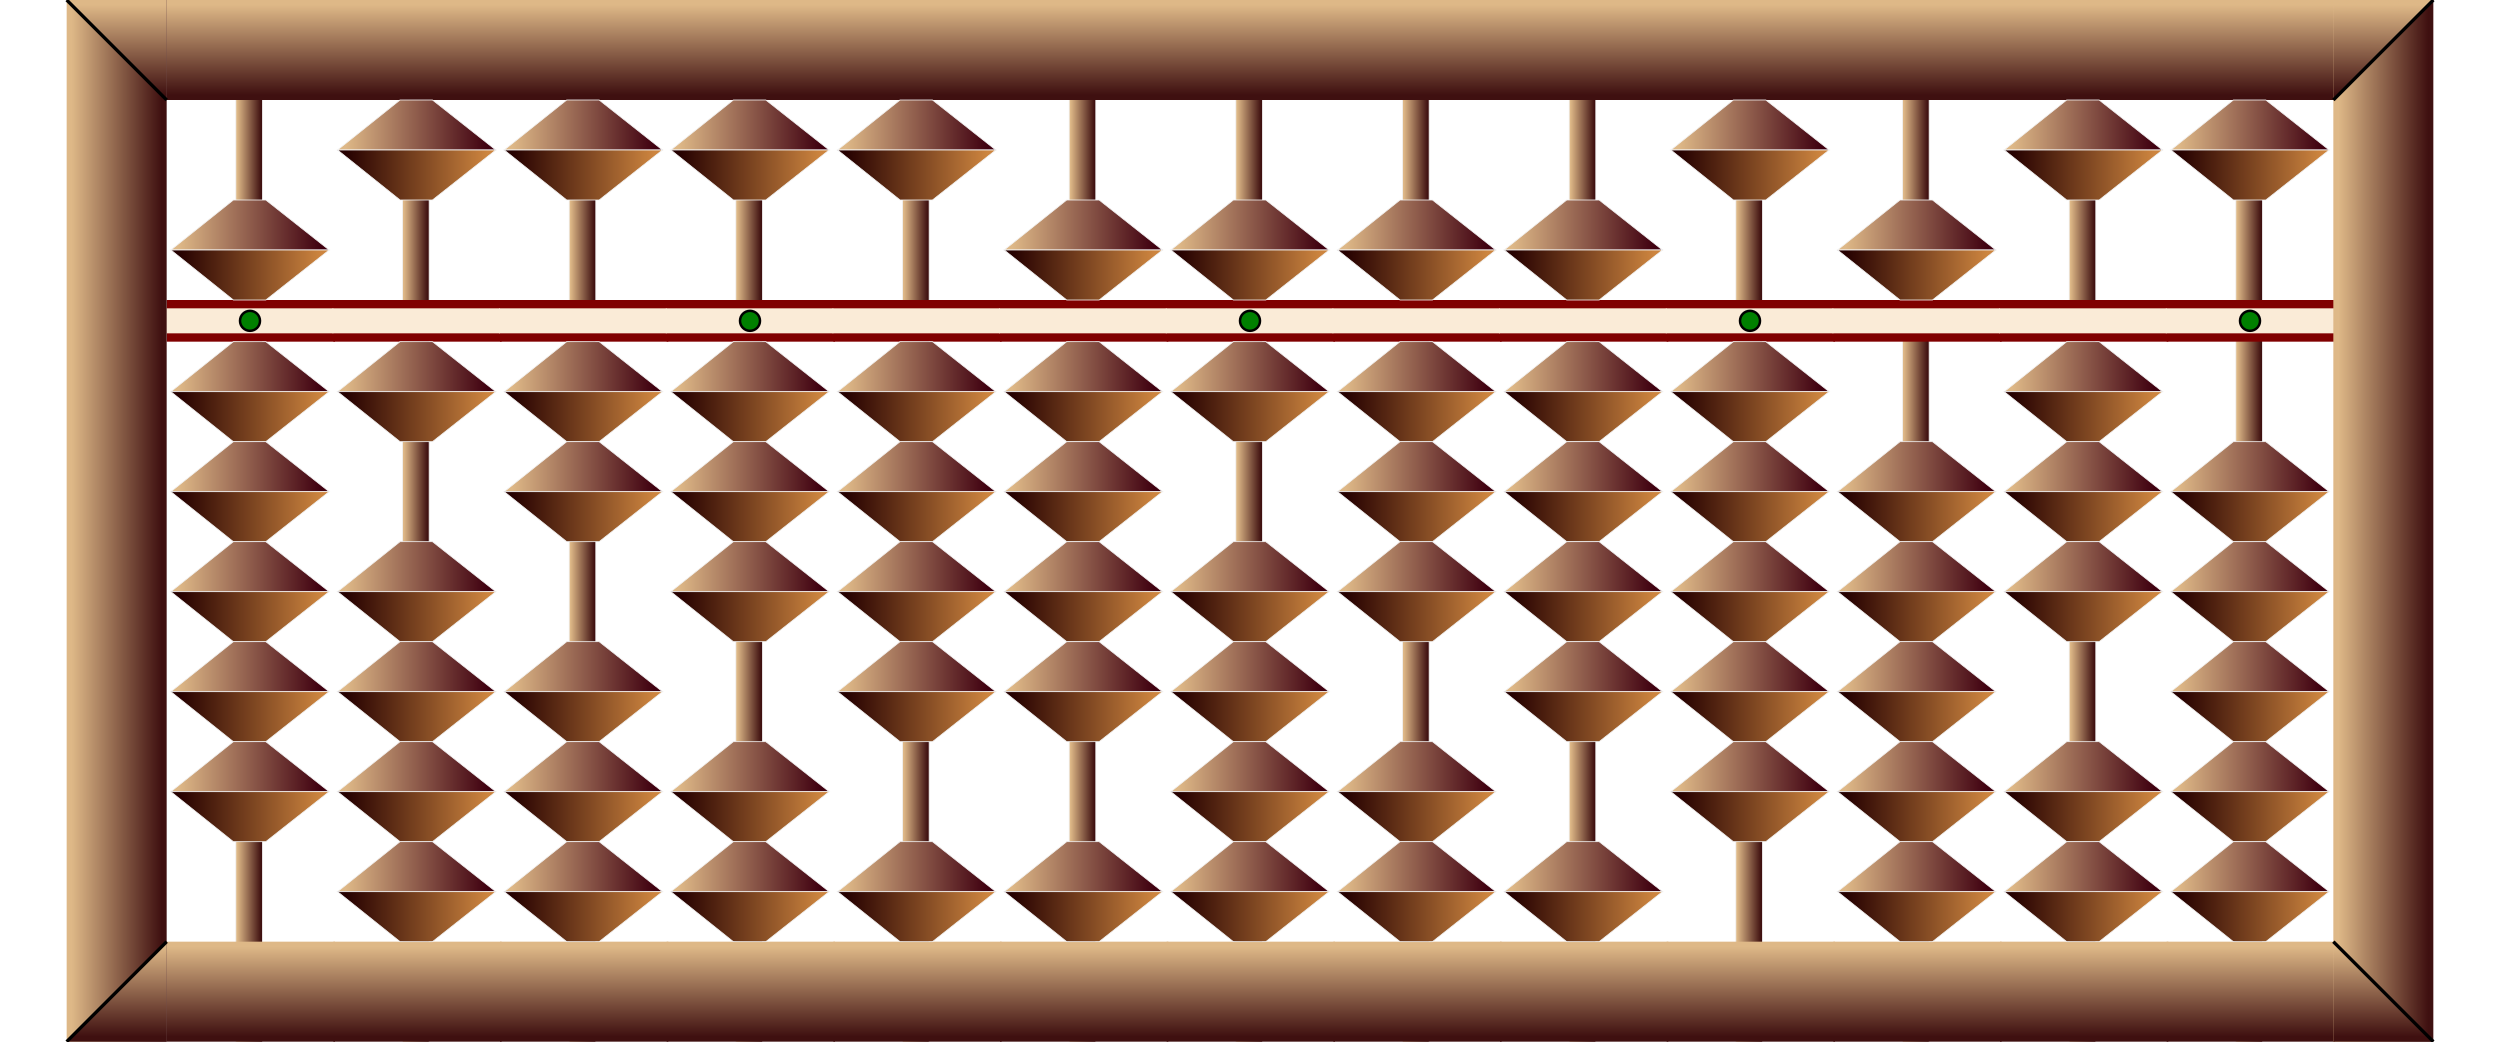
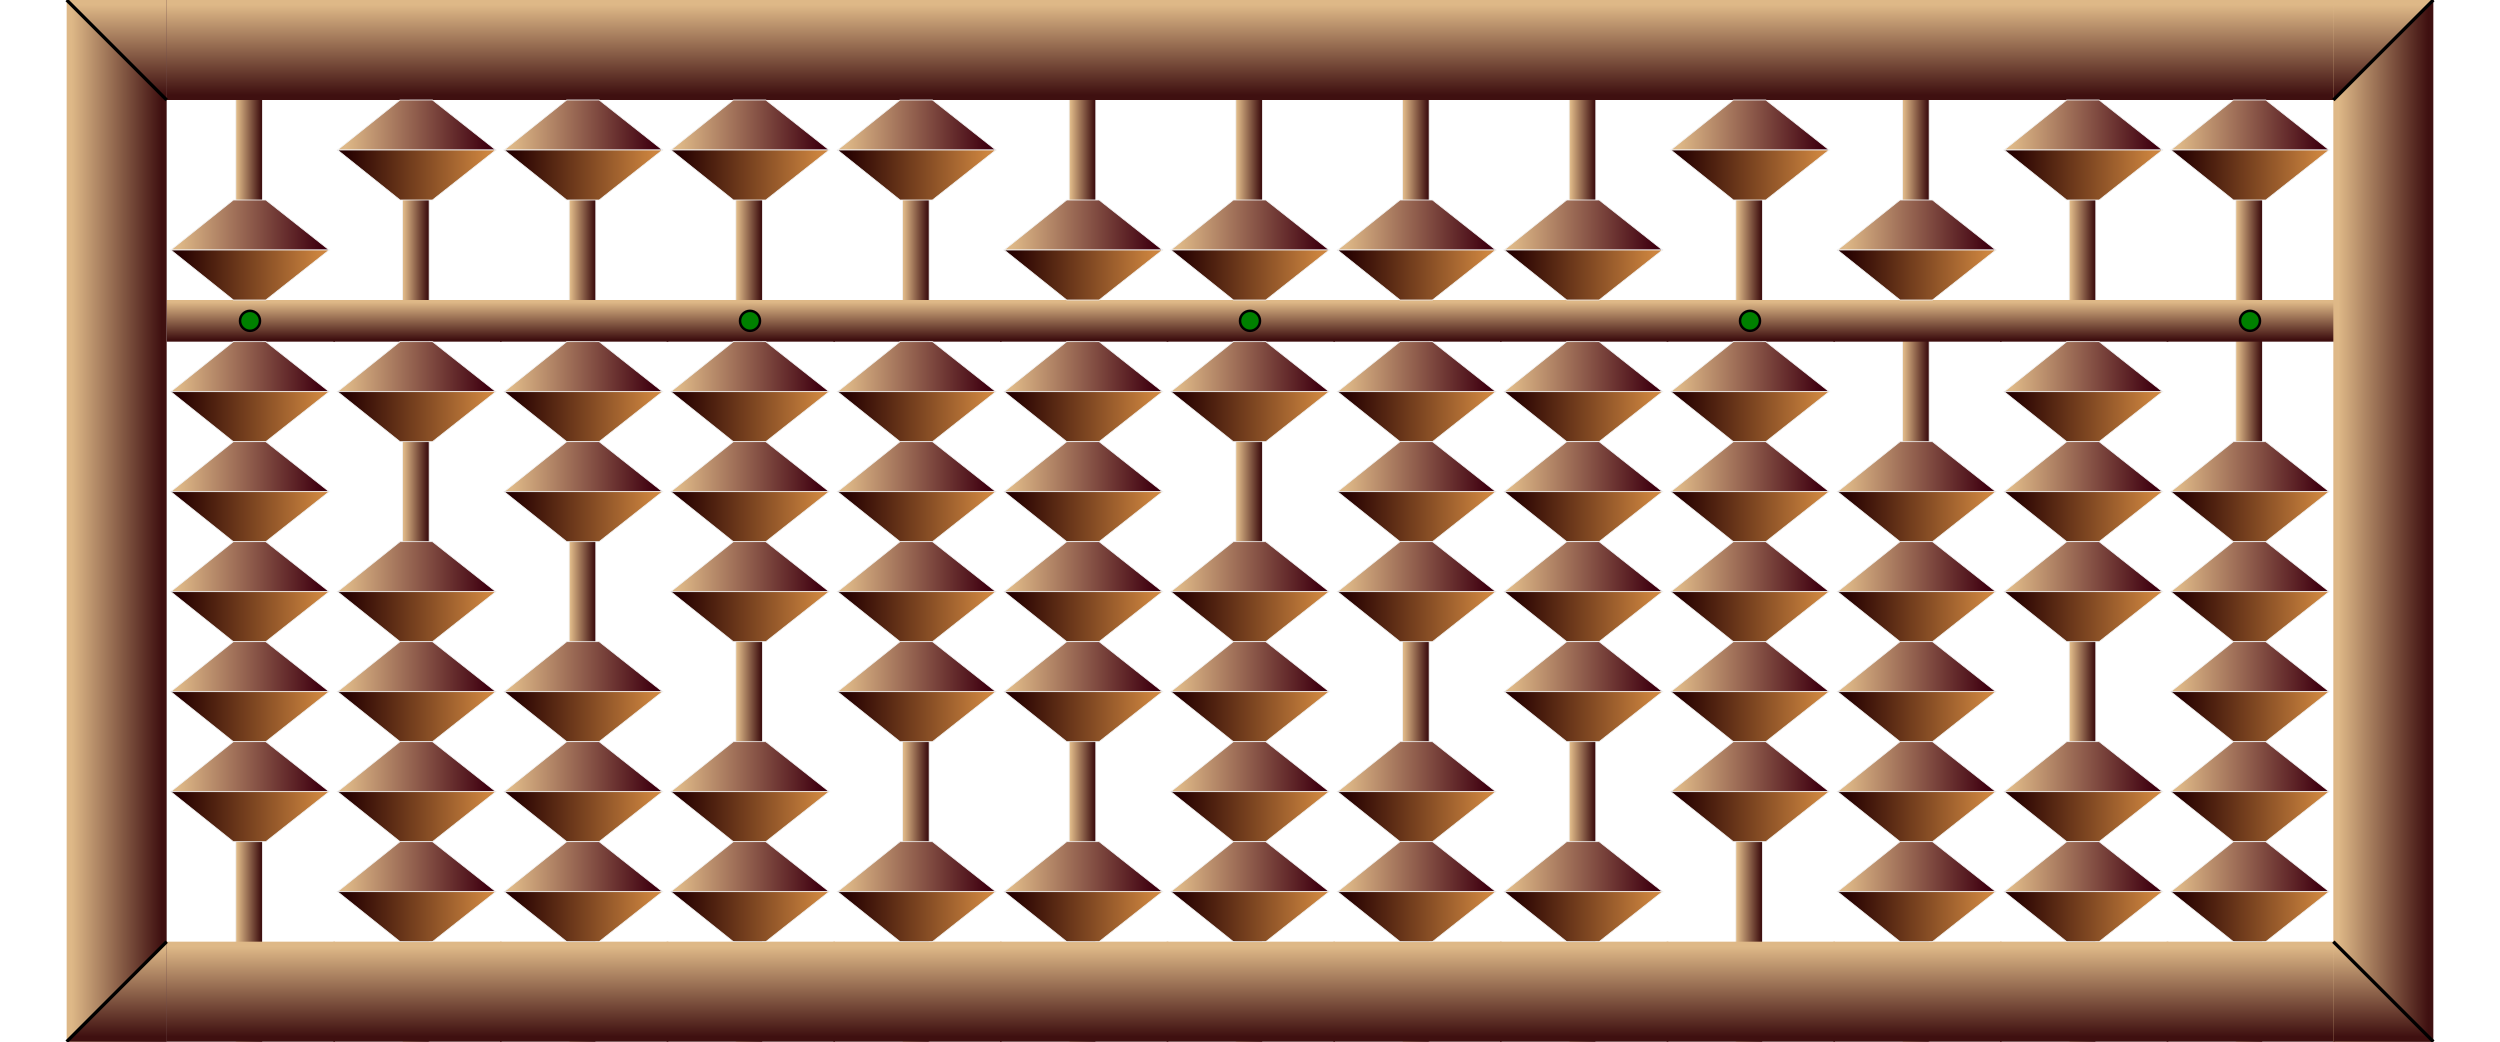
<svg xmlns="http://www.w3.org/2000/svg" x="0px" y="0px" width="750.0px" height="312.5px" viewBox="0 0 3000 1250">
  <style>
.names {;
font: bold 80px mono;
fill: Gold;
}
</style>
  <defs>
    <radialGradient id="grad1" cx="50%" cy="50%" r="50%" fx="30%" fy="40%">
      <stop offset="0%" stop-color="antiquewhite" />
      <stop offset="80%" stop-color="Darkgreen" />
    </radialGradient>
    <linearGradient id="rodgrad">
      <stop offset="5%" stop-color="BurlyWood" />
      <stop offset="95%" stop-color="#3f1010" />
    </linearGradient>
    <linearGradient id="framegrad">
      <stop offset="5%" stop-color="BurlyWood" />
      <stop offset="95%" stop-color="#3f1010" />
    </linearGradient>
    <linearGradient id="framegrad2" gradientTransform="rotate(90)">
      <stop offset="5%" stop-color="BurlyWood" />
      <stop offset="95%" stop-color="#3f1010" />
    </linearGradient>
    <linearGradient id="jap1">
      <stop offset="5%" stop-color="BurlyWood" />
      <stop offset="95%" stop-color="#3f0010" />
    </linearGradient>
    <linearGradient id="jap2">
      <stop offset="5%" stop-color="#250000" />
      <stop offset="95%" stop-color="Peru" />
    </linearGradient>
    <g id="bead">
      <polygon fill="url(#jap1)" stroke="#F2F2F2" points="80,0 5,60 195,60 119,0" />
      <polygon fill="url(#jap2)" stroke="#F2F2F2" points="119,120 195,60 5,60 80,120" />
    </g>
    <g id="bead2">
      <ellipse cx="100" cy="60" rx="90" ry="59.5" fill="url(#grad1)" stroke="#F2F2F2" />
    </g>
    <g id="frame">
      <rect y="0" fill="url(#framegrad2)" width="202" height="120" />
    </g>
    <g id="bar">
-       <rect x="0" y="0" width="202" height="50" fill="Maroon" />
+       <rect x="0" y="0" width="202" height="50" fill="Black" />
      <rect x="-1" y="10" fill="AntiqueWhite" width="202" height="30" />
    </g>
    <g id="bardot">
      <use href="#bar" />
      <circle cx="100" cy="25" r="12" stroke="black" stroke-width="3" fill="green" />
    </g>
+     <g id="barc">
+       <rect x="0" y="0" width="202" height="50" fill="url(#framegrad2)" />
+     </g>
+     <g id="barcdot">
+       <use href="#barc" />
+       <circle cx="100" cy="25" r="12" stroke="black" stroke-width="3" fill="green" />
+     </g>
  </defs>
  <rect x="283" y="0.5" fill="url(#rodgrad)" stroke="#F2F2F2" width="32" height="1250" />
  <use href="#frame" x="200" y="0" />
  <use href="#frame" x="200" y="1130" />
-   <use href="#bardot" x="200" y="360" />
+   <use href="#barcdot" x="200" y="360" />
  <use href="#bead" x="200" y="240" />
  <use href="#bead" x="200" y="410" />
  <use href="#bead" x="200" y="530" />
  <use href="#bead" x="200" y="650" />
  <use href="#bead" x="200" y="770" />
  <use href="#bead" x="200" y="890" />
  <rect x="483" y="0.5" fill="url(#rodgrad)" stroke="#F2F2F2" width="32" height="1250" />
  <use href="#frame" x="400" y="0" />
  <use href="#frame" x="400" y="1130" />
-   <use href="#bar" x="400" y="360" />
+   <use href="#barc" x="400" y="360" />
  <use href="#bead" x="400" y="120" />
  <use href="#bead" x="400" y="410" />
  <use href="#bead" x="400" y="650" />
  <use href="#bead" x="400" y="770" />
  <use href="#bead" x="400" y="890" />
  <use href="#bead" x="400" y="1010" />
  <rect x="683" y="0.5" fill="url(#rodgrad)" stroke="#F2F2F2" width="32" height="1250" />
  <use href="#frame" x="600" y="0" />
  <use href="#frame" x="600" y="1130" />
-   <use href="#bar" x="600" y="360" />
+   <use href="#barc" x="600" y="360" />
  <use href="#bead" x="600" y="120" />
  <use href="#bead" x="600" y="410" />
  <use href="#bead" x="600" y="530" />
  <use href="#bead" x="600" y="770" />
  <use href="#bead" x="600" y="890" />
  <use href="#bead" x="600" y="1010" />
  <rect x="883" y="0.5" fill="url(#rodgrad)" stroke="#F2F2F2" width="32" height="1250" />
  <use href="#frame" x="800" y="0" />
  <use href="#frame" x="800" y="1130" />
-   <use href="#bardot" x="800" y="360" />
+   <use href="#barcdot" x="800" y="360" />
  <use href="#bead" x="800" y="120" />
  <use href="#bead" x="800" y="410" />
  <use href="#bead" x="800" y="530" />
  <use href="#bead" x="800" y="650" />
  <use href="#bead" x="800" y="890" />
  <use href="#bead" x="800" y="1010" />
  <rect x="1083" y="0.5" fill="url(#rodgrad)" stroke="#F2F2F2" width="32" height="1250" />
  <use href="#frame" x="1000" y="0" />
  <use href="#frame" x="1000" y="1130" />
-   <use href="#bar" x="1000" y="360" />
+   <use href="#barc" x="1000" y="360" />
  <use href="#bead" x="1000" y="120" />
  <use href="#bead" x="1000" y="410" />
  <use href="#bead" x="1000" y="530" />
  <use href="#bead" x="1000" y="650" />
  <use href="#bead" x="1000" y="770" />
  <use href="#bead" x="1000" y="1010" />
  <rect x="1283" y="0.5" fill="url(#rodgrad)" stroke="#F2F2F2" width="32" height="1250" />
  <use href="#frame" x="1200" y="0" />
  <use href="#frame" x="1200" y="1130" />
-   <use href="#bar" x="1200" y="360" />
+   <use href="#barc" x="1200" y="360" />
  <use href="#bead" x="1200" y="240" />
  <use href="#bead" x="1200" y="410" />
  <use href="#bead" x="1200" y="530" />
  <use href="#bead" x="1200" y="650" />
  <use href="#bead" x="1200" y="770" />
  <use href="#bead" x="1200" y="1010" />
  <rect x="1483" y="0.5" fill="url(#rodgrad)" stroke="#F2F2F2" width="32" height="1250" />
  <use href="#frame" x="1400" y="0" />
  <use href="#frame" x="1400" y="1130" />
-   <use href="#bardot" x="1400" y="360" />
+   <use href="#barcdot" x="1400" y="360" />
  <use href="#bead" x="1400" y="240" />
  <use href="#bead" x="1400" y="410" />
  <use href="#bead" x="1400" y="650" />
  <use href="#bead" x="1400" y="770" />
  <use href="#bead" x="1400" y="890" />
  <use href="#bead" x="1400" y="1010" />
  <rect x="1683" y="0.5" fill="url(#rodgrad)" stroke="#F2F2F2" width="32" height="1250" />
  <use href="#frame" x="1600" y="0" />
  <use href="#frame" x="1600" y="1130" />
-   <use href="#bar" x="1600" y="360" />
+   <use href="#barc" x="1600" y="360" />
  <use href="#bead" x="1600" y="240" />
  <use href="#bead" x="1600" y="410" />
  <use href="#bead" x="1600" y="530" />
  <use href="#bead" x="1600" y="650" />
  <use href="#bead" x="1600" y="890" />
  <use href="#bead" x="1600" y="1010" />
  <rect x="1883" y="0.5" fill="url(#rodgrad)" stroke="#F2F2F2" width="32" height="1250" />
  <use href="#frame" x="1800" y="0" />
  <use href="#frame" x="1800" y="1130" />
-   <use href="#bar" x="1800" y="360" />
+   <use href="#barc" x="1800" y="360" />
  <use href="#bead" x="1800" y="240" />
  <use href="#bead" x="1800" y="410" />
  <use href="#bead" x="1800" y="530" />
  <use href="#bead" x="1800" y="650" />
  <use href="#bead" x="1800" y="770" />
  <use href="#bead" x="1800" y="1010" />
  <rect x="2083" y="0.5" fill="url(#rodgrad)" stroke="#F2F2F2" width="32" height="1250" />
  <use href="#frame" x="2000" y="0" />
  <use href="#frame" x="2000" y="1130" />
-   <use href="#bardot" x="2000" y="360" />
+   <use href="#barcdot" x="2000" y="360" />
  <use href="#bead" x="2000" y="120" />
  <use href="#bead" x="2000" y="410" />
  <use href="#bead" x="2000" y="530" />
  <use href="#bead" x="2000" y="650" />
  <use href="#bead" x="2000" y="770" />
  <use href="#bead" x="2000" y="890" />
  <rect x="2283" y="0.5" fill="url(#rodgrad)" stroke="#F2F2F2" width="32" height="1250" />
  <use href="#frame" x="2200" y="0" />
  <use href="#frame" x="2200" y="1130" />
-   <use href="#bar" x="2200" y="360" />
+   <use href="#barc" x="2200" y="360" />
  <use href="#bead" x="2200" y="240" />
  <use href="#bead" x="2200" y="530" />
  <use href="#bead" x="2200" y="650" />
  <use href="#bead" x="2200" y="770" />
  <use href="#bead" x="2200" y="890" />
  <use href="#bead" x="2200" y="1010" />
  <rect x="2483" y="0.5" fill="url(#rodgrad)" stroke="#F2F2F2" width="32" height="1250" />
  <use href="#frame" x="2400" y="0" />
  <use href="#frame" x="2400" y="1130" />
-   <use href="#bar" x="2400" y="360" />
+   <use href="#barc" x="2400" y="360" />
  <use href="#bead" x="2400" y="120" />
  <use href="#bead" x="2400" y="410" />
  <use href="#bead" x="2400" y="530" />
  <use href="#bead" x="2400" y="650" />
  <use href="#bead" x="2400" y="890" />
  <use href="#bead" x="2400" y="1010" />
  <rect x="2683" y="0.5" fill="url(#rodgrad)" stroke="#F2F2F2" width="32" height="1250" />
  <use href="#frame" x="2600" y="0" />
  <use href="#frame" x="2600" y="1130" />
-   <use href="#bardot" x="2600" y="360" />
+   <use href="#barcdot" x="2600" y="360" />
  <use href="#bead" x="2600" y="120" />
  <use href="#bead" x="2600" y="530" />
  <use href="#bead" x="2600" y="650" />
  <use href="#bead" x="2600" y="770" />
  <use href="#bead" x="2600" y="890" />
  <use href="#bead" x="2600" y="1010" />
  <rect x="80" y="0" fill="url(#framegrad)" width="120" height="1250" />
  <polygon fill="url(#framegrad2)" points="80,0 200,120 200,0" />
  <line x1="80" y1="0" x2="200" y2="120" stroke="black" stroke-width="4" />
  <polygon fill="url(#framegrad2)" points="80,1250      200,1130 200,1250" />
  <line x1="80" y1="1250" x2="200" y2="1130" stroke="black" stroke-width="4" />
  <rect x="2800" y="0" fill="url(#framegrad)" width="120" height="1250" />
  <polygon fill="url(#framegrad2)" points="2800,120      2920,0 2800,0" />
  <line x1="2800" y1="120" x2="2920" y2="0" stroke="black" stroke-width="4" />
  <polygon fill="url(#framegrad2)" points="2800,     1130 2920,1250 2800,1250" />
  <line x1="2800" y1="1130" x2="2920" y2="1250" stroke="black" stroke-width="4" />
</svg>
